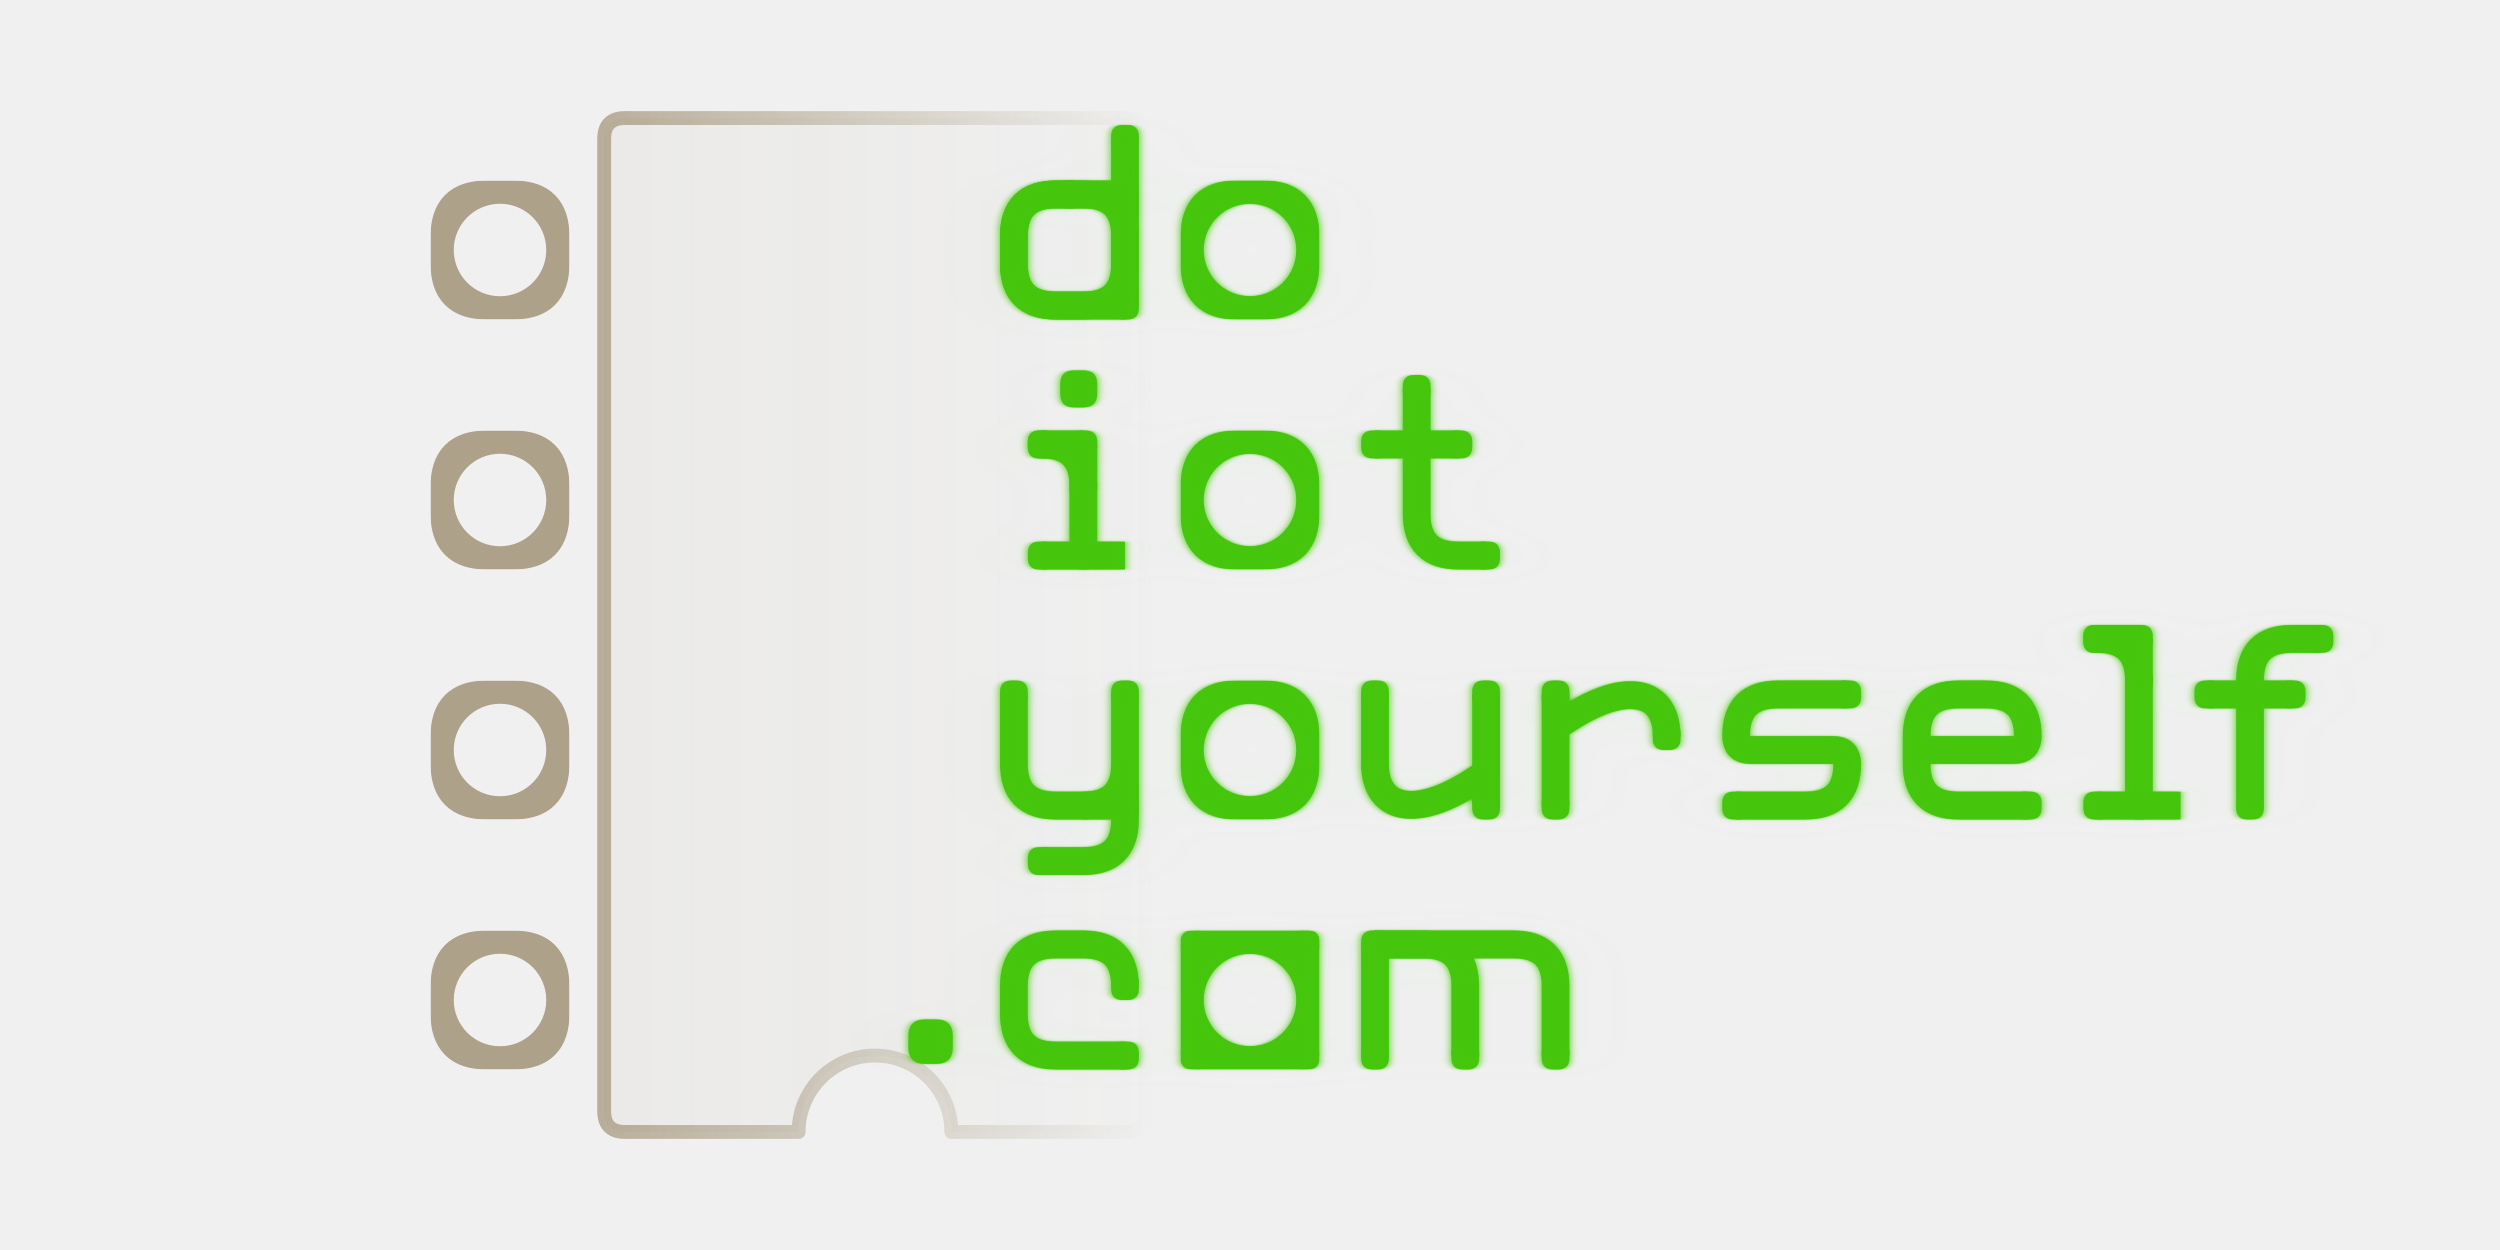
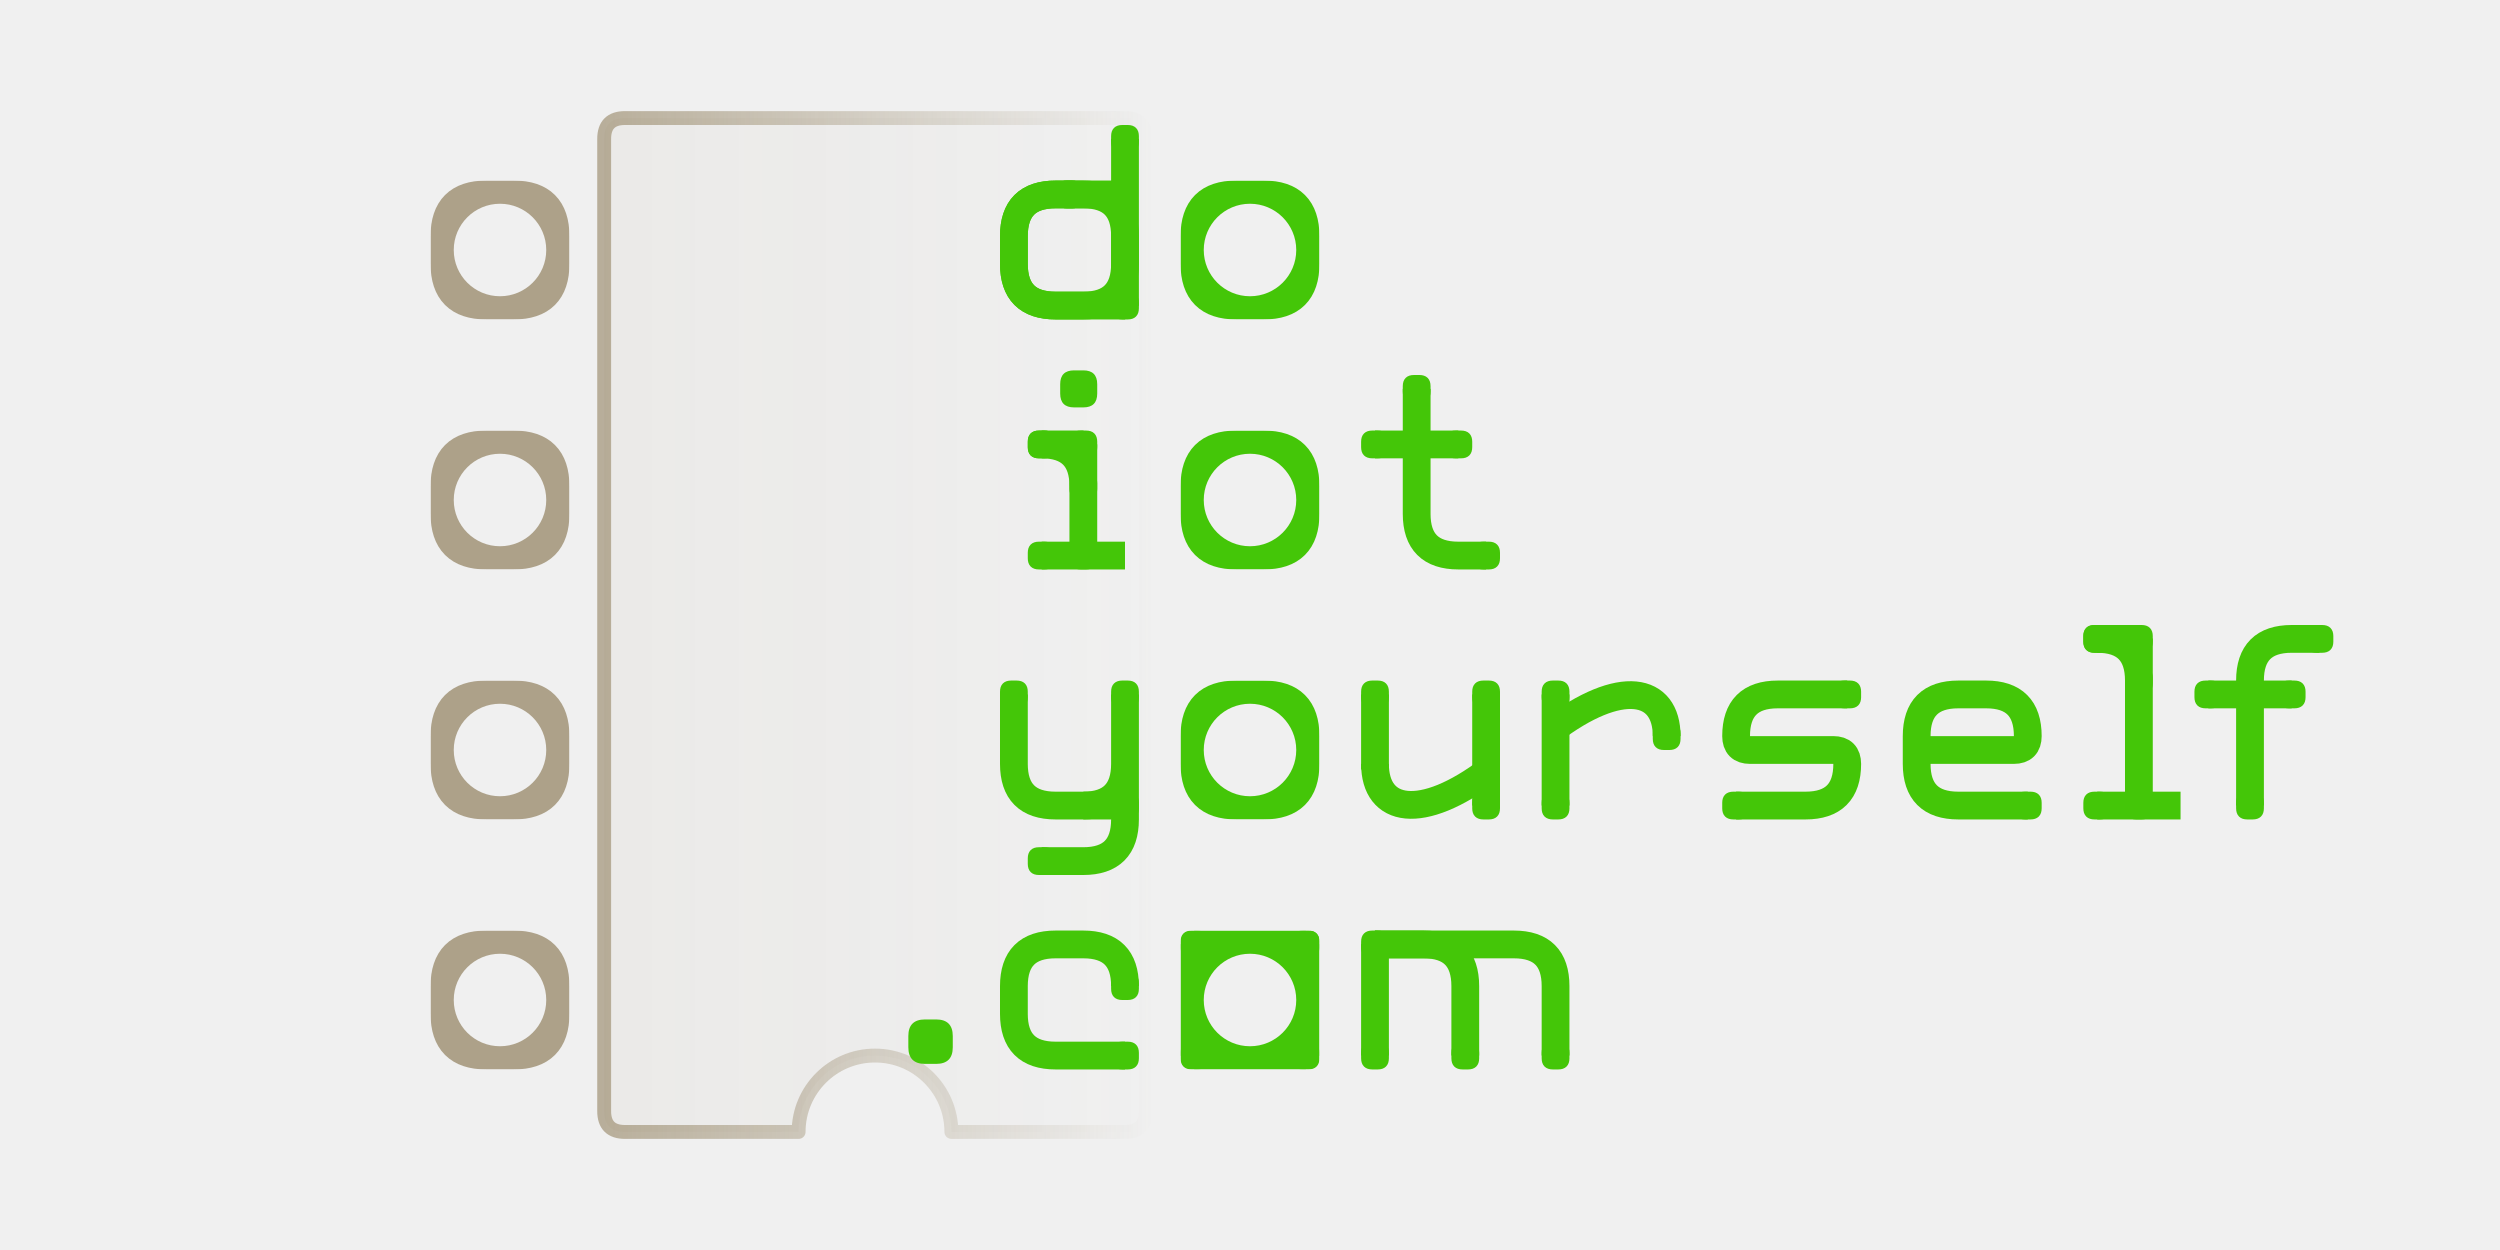
<svg xmlns="http://www.w3.org/2000/svg" version="1.1" width="180" height="90" viewbox="0 0 180 90">
  <style id="style1">
-       svg {
-          background: #0c0a0b;
-       }

      #stop1,
      #stop2 {
         stop-color: #806c44;
      }

      #oooo {
         fill: #806c44;
         stroke: #806c44;
         opacity: 0.6;
      }

      #cap1,
      #do,
      #iot,
      #yourself,
      #dotcom {
         fill: #44c608;
         stroke: #44c608;
      }

      .diy {}
   </style>
  <mask id="hole1" maskContentUnits="objectBoundingBox">
    <rect width="1" height="1" fill="#ffffff" />
    <circle cx="0.5" cy="0.5" r="0.333" fill="#000000" />
  </mask>
  <defs id="defs1">
    <path id="def-o" d=" M 0 -4 h 1 q 3 0 3 3 v 2 q 0 3 -3 3 h -2 q -3 0 -3 -3 v -2 q  0 -3 3 -3 z" />
    <path id="def-u" d="M 4.3 1.4  c -5 3.8 -8.3 3.1 -8.3 -0.4 " />
    <g id="char-d" fill="none" stroke-width="2" stroke-linejoin="bevel" marker-start="url(#cap1)" marker-end="url(#cap1)">
      <use href="#def-o" />
      <path d=" M 4 -8 v 12 h -5 q -3 0 -3 -3 v -2 q 0 -3 3 -3 h 5 v 8" />
    </g>
    <g id="char-o" mask="url(#hole1)">
      <use href="#def-o" stroke-width="2" />
      <rect width="10" height="10" x="-5" y="-5" stroke="none" fill="none" />
    </g>
    <g id="char-i">
      <path fill="none" stroke-width="2" stroke-linejoin="bevel" marker-start="url(#cap1)" marker-mid="url(#cap1)" marker-end="url(#cap1)" d="M -3 -4 h 3 v 8 h -3 6 M -3 -4 q 3 0 3 3" />
      <use href="#def-o" transform="translate(-0.3333333 -8) scale(0.3333333 0.3333333)" stroke="none" />
    </g>
    <g id="char-t" stroke-width="2" fill="none" marker-start="url(#cap1)" marker-end="url(#cap1)">
      <path d="M -1 -8 v 9 q 0 3 3 3 h 2" />
      <path d="M -4 -4 h 6" />
    </g>
    <g id="char-y" stroke-width="2" fill="none" marker-start="url(#cap1)" marker-end="url(#cap1)">
      <path d="M -4 -4 v 5 q 0 3 3 3 h 5 " />
      <path d=" M 4 -4 v 5 q 0 3 -3 3 M 4 -4 v 9 q 0 3 -3 3 h -3 " />
    </g>
    <g id="char-u" stroke-width="2" fill="none">
      <path marker-start="url(#cap1)" marker-mid="url(#cap1)" marker-end="url(#cap1)" d="M -4 -4 v 5.4 M 4 -4 v 8" />
      <use href="#def-u" />
    </g>
    <g id="char-r" stroke-width="2" fill="none" marker-end="url(#cap1)">
      <path marker-start="url(#cap1)" d="M -4 -4 v 8 " />
      <use href="#def-u" transform="scale(-1 -1)" />
    </g>
    <g id="char-s" stroke-width="2" fill="none" marker-start="url(#cap1)" marker-end="url(#cap1)">
      <path d="M 4 -4 h -5 q -3 0 -3 3 q 0 1 1 1 v 0 h 6 v 0 q 1 0 1 1 q 0 3 -3 3 h -5" />
    </g>
    <g id="char-e" stroke-width="2" fill="none" marker-start="url(#cap1)">
      <path d="M 4 4 h -5 q -3 0 -3 -3 v -2 q 0 -3 3 -3 h 2 q 3 0 3 3 v 0 q 0 1 -1 1 h -7" />
    </g>
    <g id="char-l" stroke-width="2" fill="none" stroke-linejoin="bevel" marker-start="url(#cap1)" marker-mid="url(#cap1)" marker-end="url(#cap1)">
      <path d="M -3 -8 h 3 v 12 h -3 6 M -3 -8 q 3 0 3 3" />
    </g>
    <g id="char-f" stroke-width="2" fill="none" marker-start="url(#cap1)" marker-end="url(#cap1)">
      <path d="M -1 4 v -9 q 0 -3 3 -3 h 2" />
      <path d="M -4 -4 h 6" />
    </g>
    <g id="char-dot" stroke="none">
      <use href="#def-o" transform="translate(3 3) scale(0.4 0.4)" />
    </g>
    <g id="char-c" stroke-width="2" fill="none" marker-start="url(#cap1)" marker-end="url(#cap1)">
      <path d="M 4 4 h -5 q -3 0 -3 -3 v -2 q  0 -3 3 -3 h 2 q 3 0 3 3 v 0" />
    </g>
    <g id="char-sq" mask="url(#hole1)">
      <path stroke-width="2" stroke-linejoin="bevel" marker-start="url(#cap1)" marker-mid="url(#cap1)" marker-end="url(#cap1)" d=" M 4 -4 v 8 h -8 v -8 z" />
      <rect width="10" height="10" x="-5" y="-5" stroke="none" fill="none" />
    </g>
    <g id="char-m" stroke-width="2" fill="none" stroke-linejoin="bevel" marker-start="url(#cap1)" marker-end="url(#cap1)">
      <path d="M -4 4 v -8 h 3.5 q 3 0 3 3 v 5 " />
      <path d="M -4 -4 h 10 q 3 0 3 3 v 5" />
    </g>
    <filter id="glow1" x="-2" y="-2" width="5" height="5">
      <feGaussianBlur in="SourceGraphic" stdDeviation="0.3 0.1" result="result1" />
      <feGaussianBlur in="SourceGraphic" stdDeviation="3 1" />
      <feComponentTransfer>
        <feFuncA type="linear" slope="0.03" />
      </feComponentTransfer>
      <feMerge>
        <feMergeNode />
        <feMergeNode in="result1" />
      </feMerge>
    </filter>
    <linearGradient id="lg1" x1="86" y1="0" x2="166" y2="0" gradientUnits="userSpaceOnUse">
      <stop id="stop1" offset="0" style="stop-opacity:0.5;" />
      <stop id="stop2" offset="1" style="stop-opacity:0;" />
    </linearGradient>
    <marker id="cap1" viewBox="0 0 10 10" refX="5" refY="5" markerUnits="userSpaceOnUse" markerWidth="2" markerHeight="2" orient="0">
      <use href="#def-o" transform="translate(5 5)" stroke-width="2" />
    </marker>
  </defs>
  <g id="layer1">
    <path id="dip8" transform="scale(0.5)" fill="url(#lg1)" fill-opacity="0.1" stroke="url(#lg1)" stroke-width="2" stroke-linejoin="round" d="M 90 17 h 72 q 3 0 3 3 v 140 q 0 3 -3 3 h -25 a 11 11 0 0 0 -22 0 h -25 q -3 0 -3 -3 v -140 q  0 -3 3 -3 z" />
    <g id="oooo">
      <use id="echo-8" x="36" y="72" href="#char-o" />
      <use id="echo-7" x="36" y="54" href="#char-o" />
      <use id="echo-6" x="36" y="36" href="#char-o" />
      <use id="echo-5" x="36" y="18" href="#char-o" />
    </g>
  </g>
  <g id="layer2">
    <g id="do">
      <use id="echo-d" x="77" y="18" href="#char-d" class="diy" />
      <use id="echo-4" x="90" y="18" href="#char-o" />
    </g>
    <g id="iot">
      <use id="echo-i" x="77" y="36" href="#char-i" transform="translate(1,0)" class="diy" />
      <use id="echo-3" x="90" y="36" href="#char-o" />
      <use id="echo-t" x="103" y="36" href="#char-t" />
    </g>
    <g id="yourself">
      <use id="echo-y" x="77" y="54" href="#char-y" class="diy" />
      <use id="echo-2" x="90" y="54" href="#char-o" />
      <use id="echo-u" x="103" y="54" href="#char-u" />
      <use id="echo-r" x="116" y="54" href="#char-r" />
      <use id="echo-s" x="129" y="54" href="#char-s" />
      <use id="echo-e" x="142" y="54" href="#char-e" />
      <use id="echo-l" x="155" y="54" href="#char-l" transform="translate(-1,0)" />
      <use id="echo-f" x="168" y="54" href="#char-f" transform="translate(-5,0)" />
    </g>
    <g id="dotcom">
      <use id="echo-x" x="64" y="72" href="#char-dot" />
      <use id="echo-c" x="77" y="72" href="#char-c" />
      <use id="echo-1" x="90" y="72" href="#char-sq" />
      <use id="echo-m" x="103" y="72" href="#char-m" />
    </g>
  </g>
-   <g id="layer3">
-     <use href="#layer2" filter="url(#glow1)" />
-   </g>
</svg>
